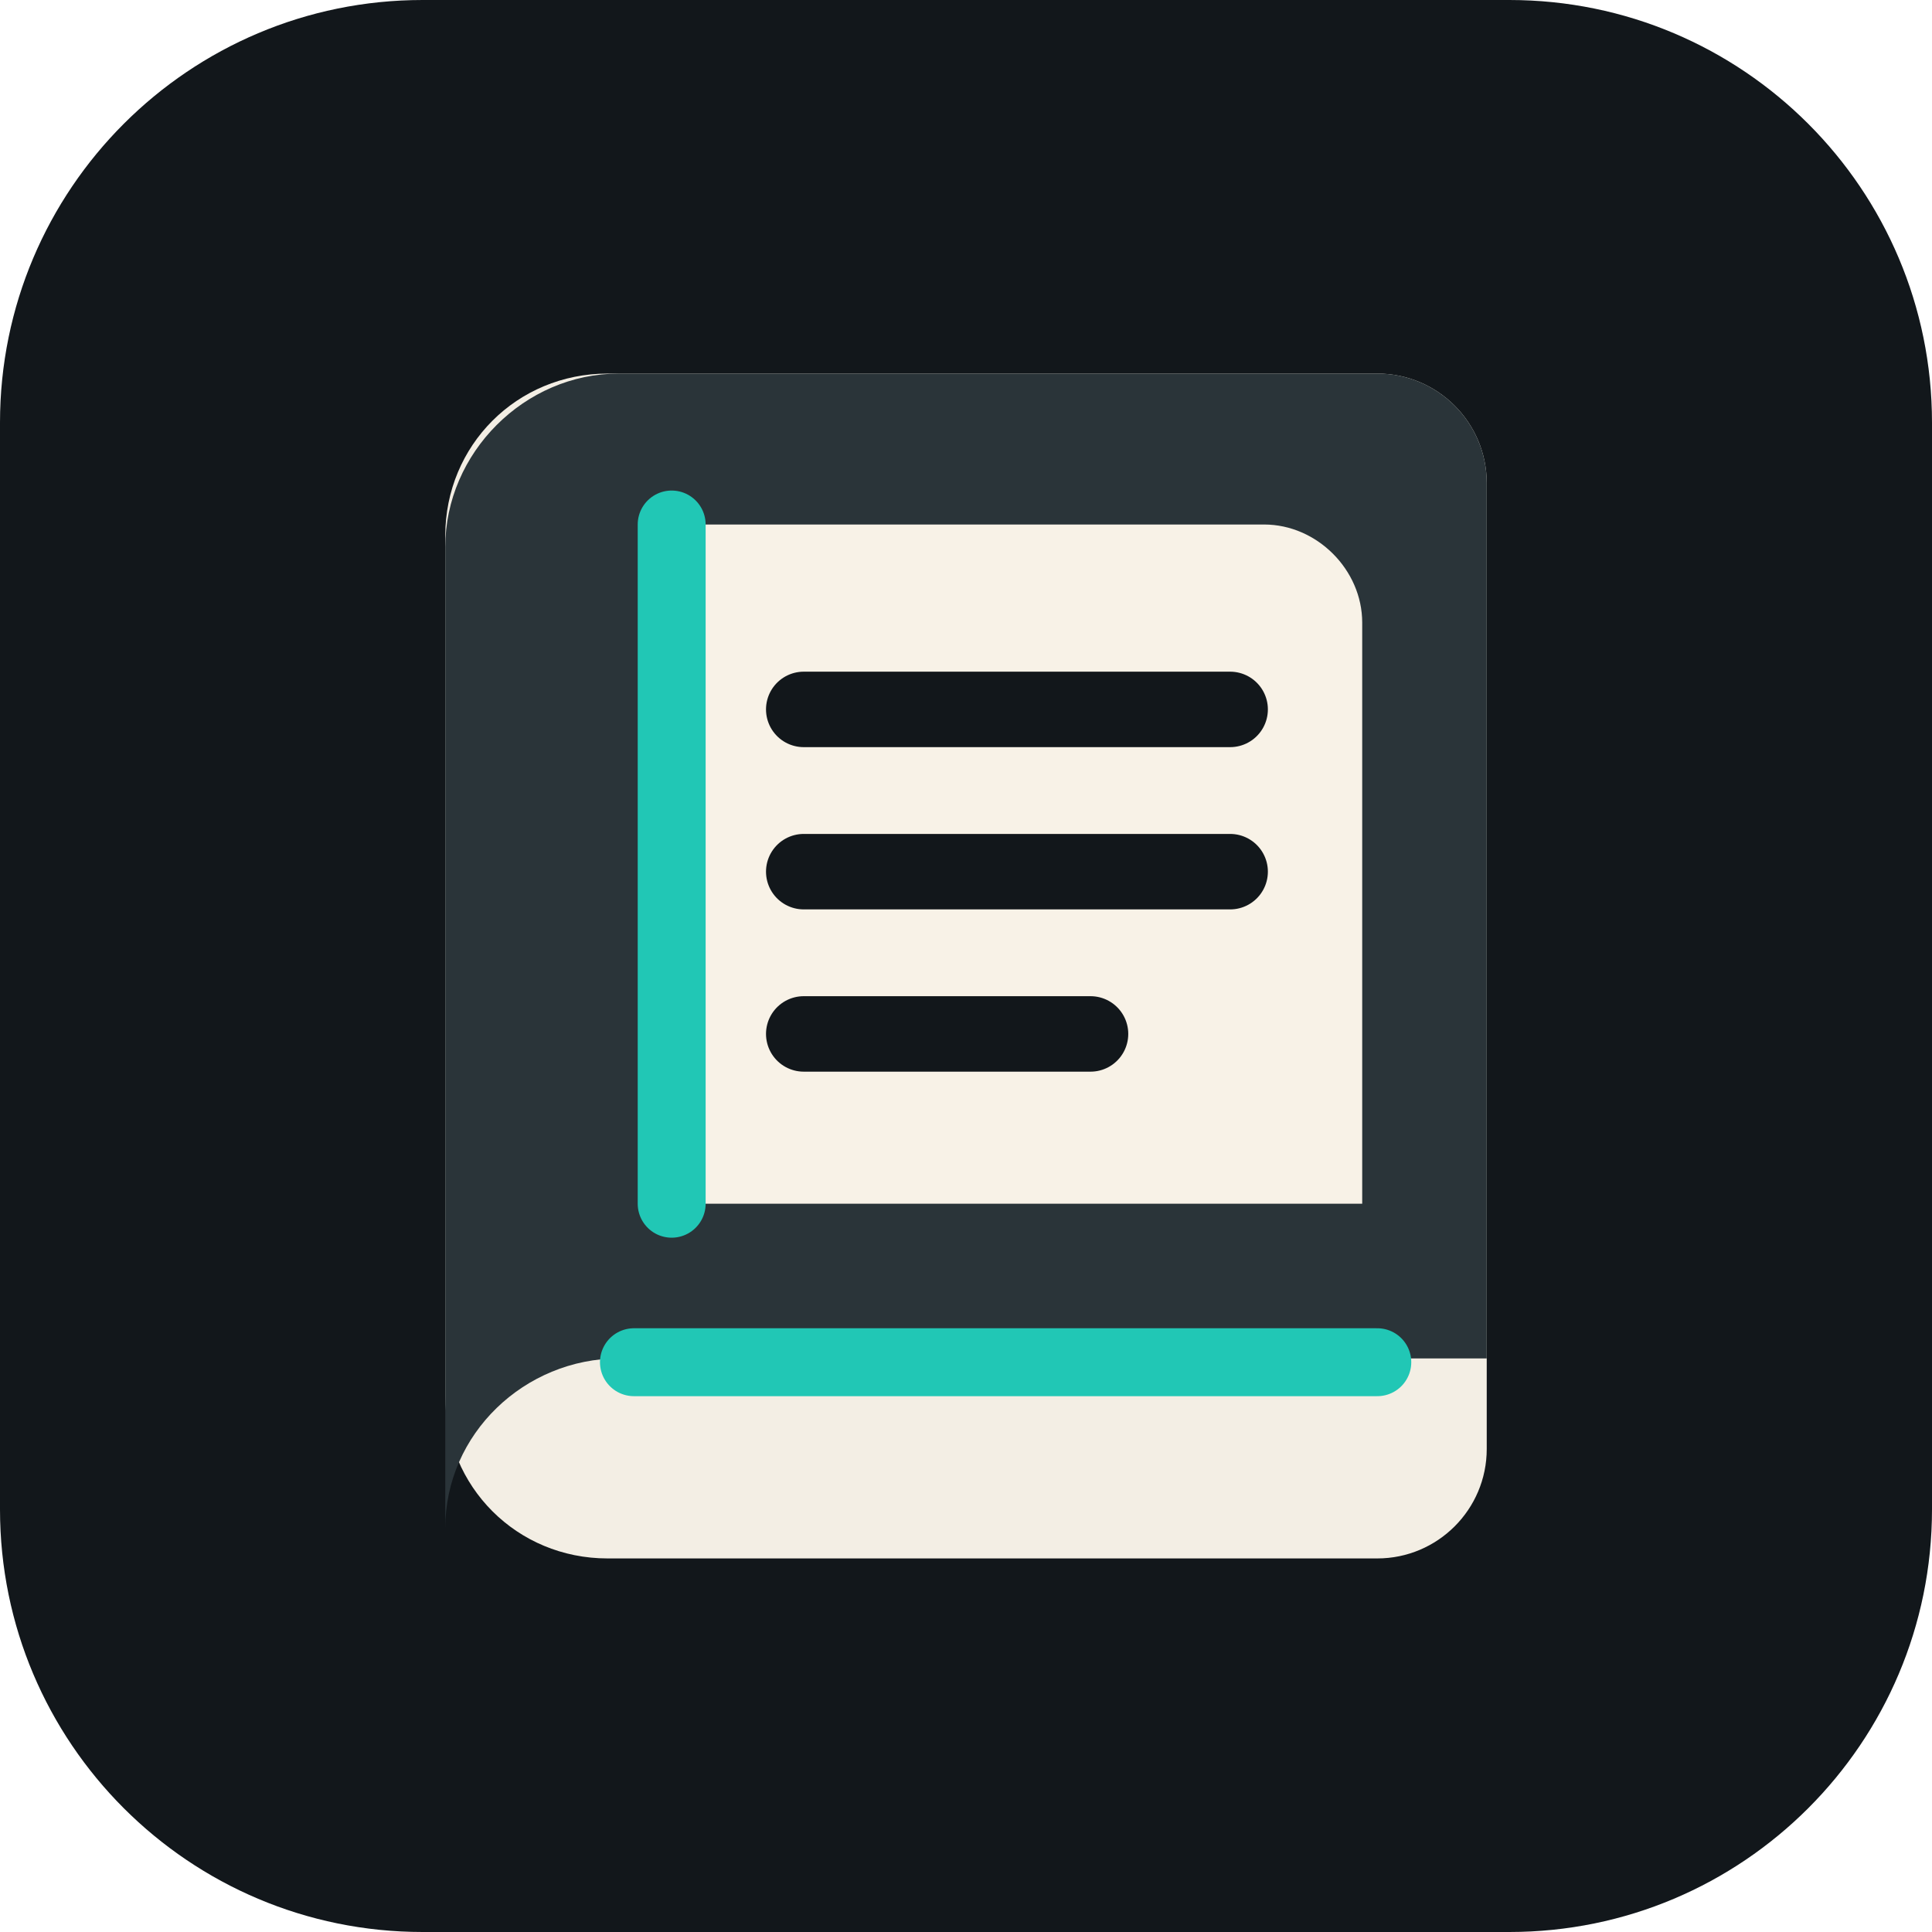
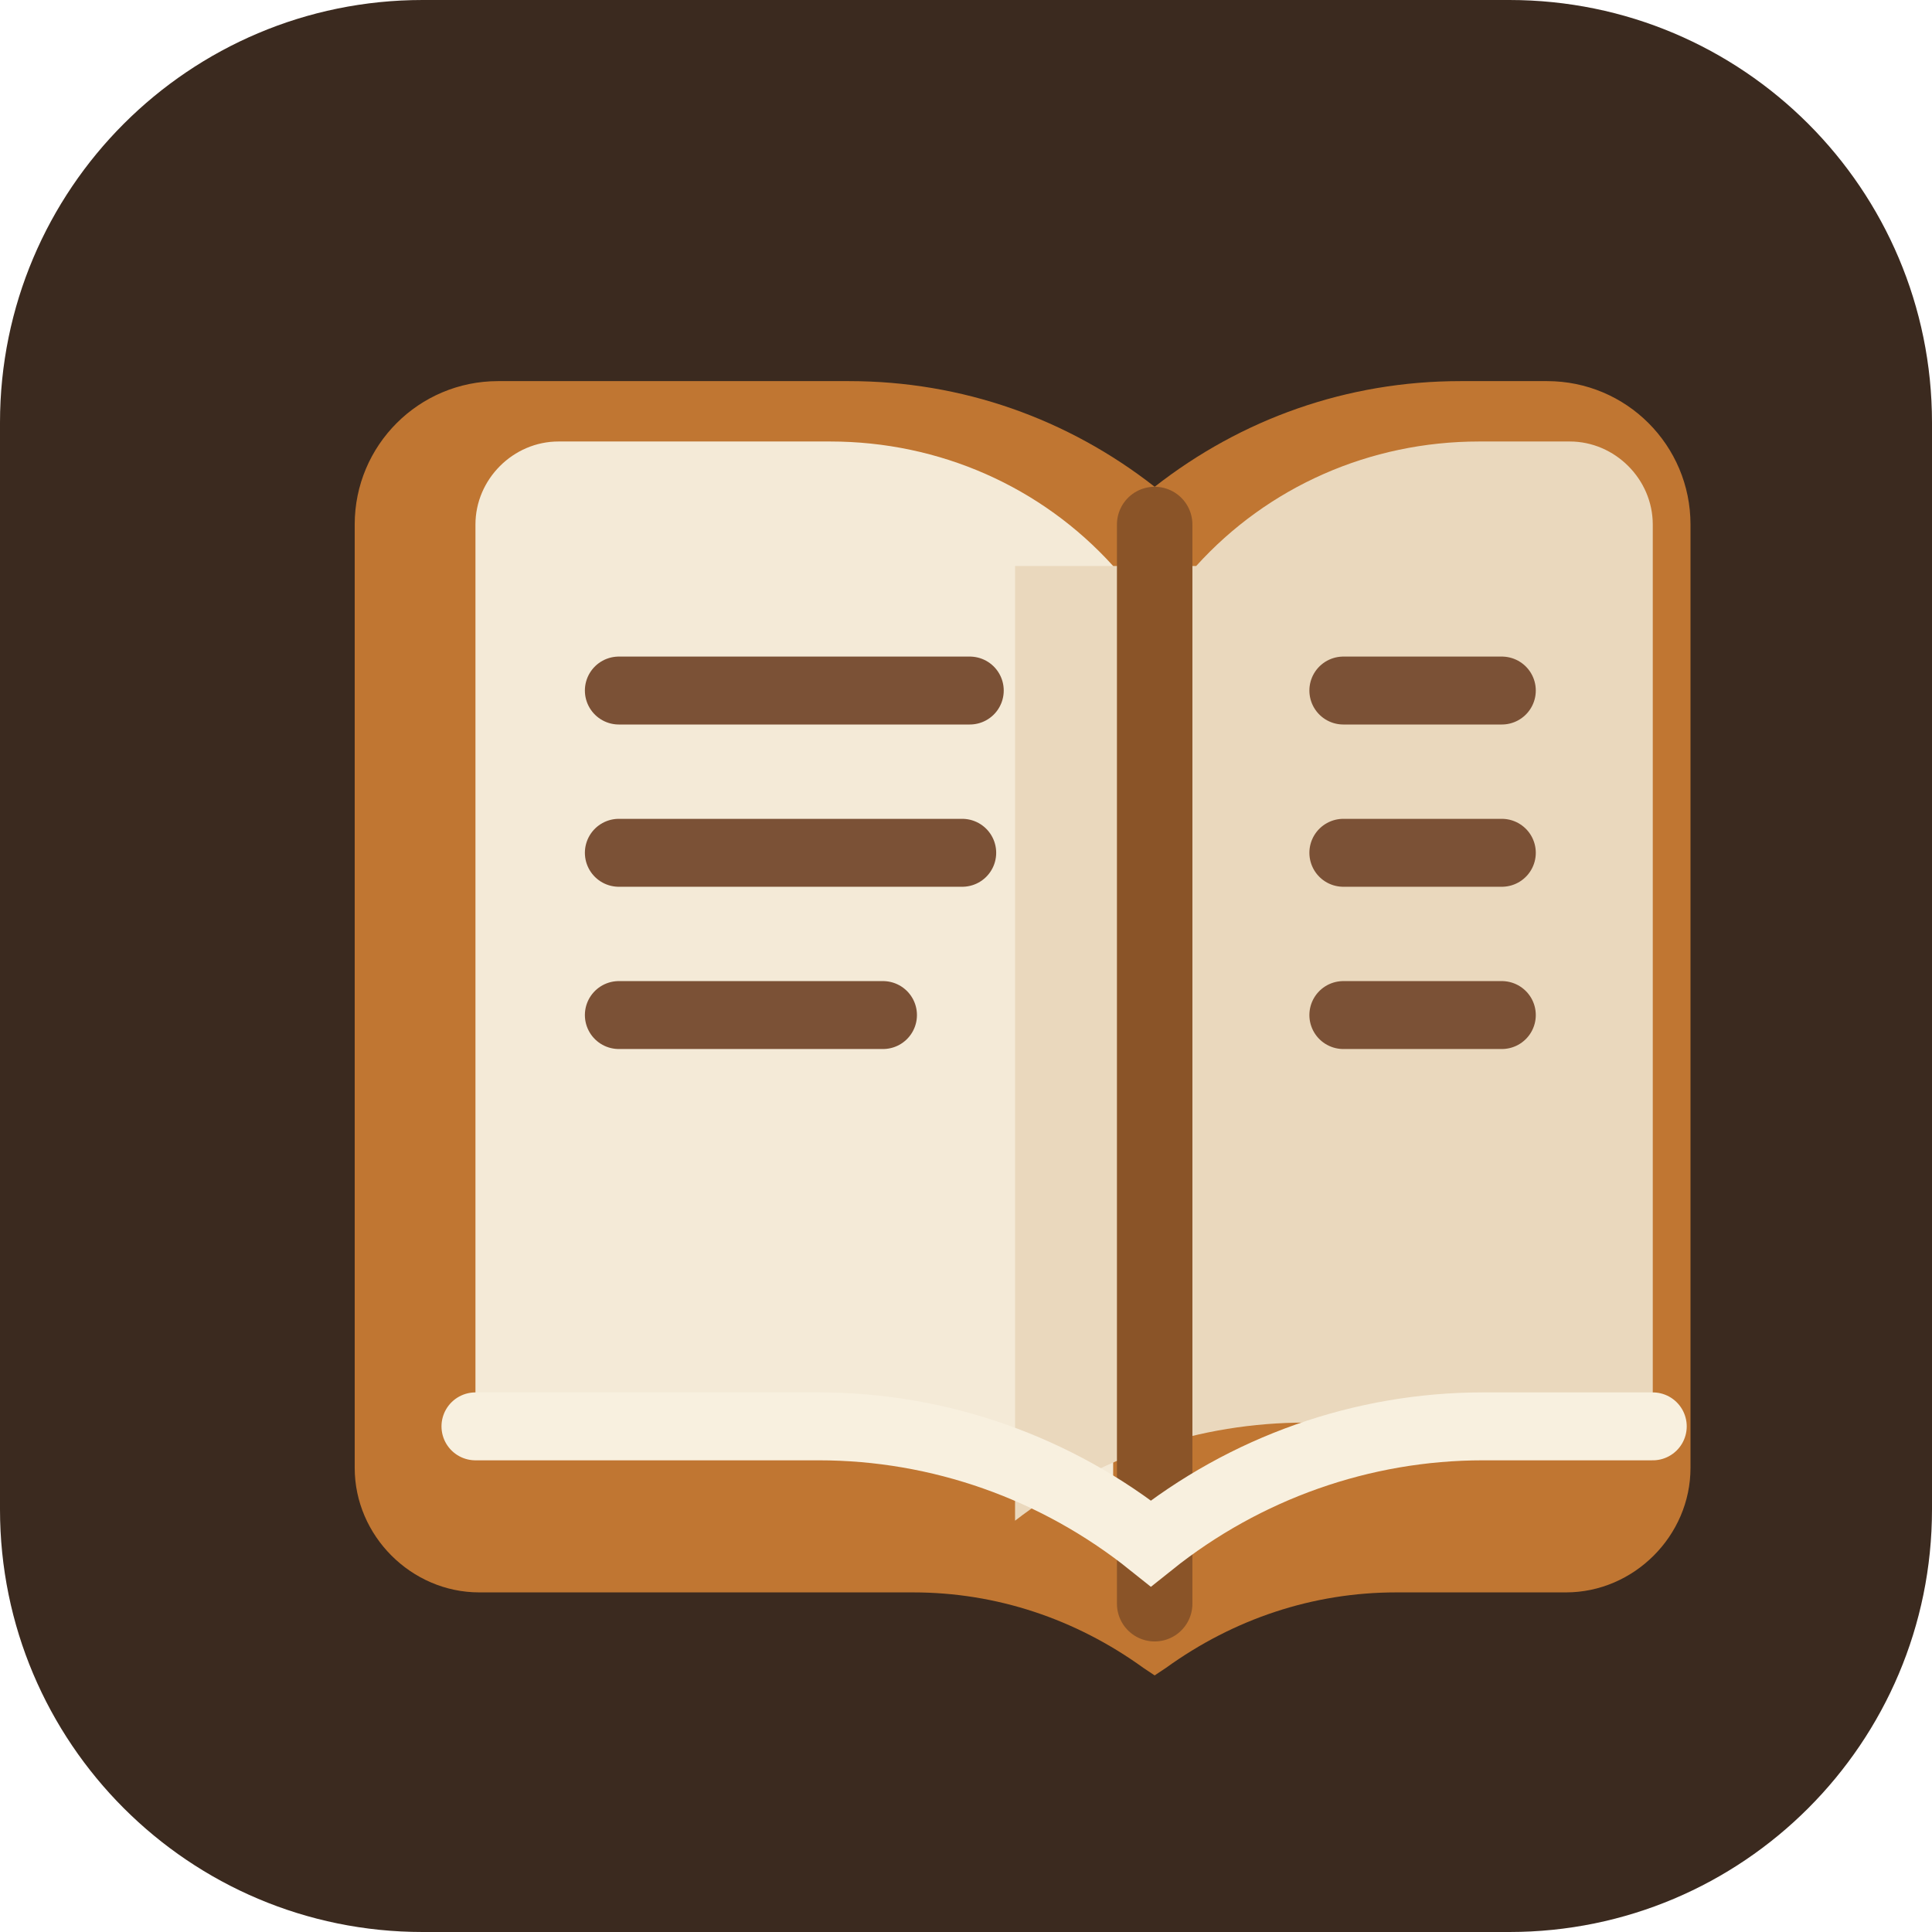
<svg xmlns="http://www.w3.org/2000/svg" viewBox="0 0 512 512">
-   <rect width="512" height="512" rx="112" fill="#12171b" />
-   <path d="M118 142c0-24 19-43 43-43h204c16 0 29 13 29 29v256c0 16-13 29-29 29H161c-24 0-43-19-43-43V142z" fill="#f3eee4" />
-   <path d="M164 99h201c16 0 29 13 29 29v232H164c-25 0-46 20-46 45V145c0-25 21-46 46-46z" fill="#2a3439" />
-   <path d="M178 139h157c14 0 26 12 26 26v154H178V139z" fill="#f8f2e7" />
-   <path d="M213 188h113M213 231h113M213 274h76" stroke="#12171b" stroke-width="20" stroke-linecap="round" />
-   <path d="M178 139v180" stroke="#21c7b5" stroke-width="18" stroke-linecap="round" />
-   <path d="M168 361h197" stroke="#21c7b5" stroke-width="18" stroke-linecap="round" />
+   <rect width="512" height="512" rx="112" fill="#3b2a1f" />
+   <path d="M94 139c0-21 17-38 38-38h93c30 0 58 10 81 28 23-18 51-28 81-28h23c21 0 38 17 38 38v250c0 18-15 33-33 33h-45c-22 0-43 7-61 20l-3 2-3-2c-18-13-39-20-61-20H127c-18 0-33-15-33-33V139z" fill="#c07632" />
+   <path d="M126 139c0-12 10-22 22-22h72c29 0 56 12 75 33v253c-22-17-49-26-77-26h-92V139z" fill="#f4ead7" />
+   <path d="M317 150c19-21 46-33 75-33h24c12 0 22 10 22 22v238h-92c-28 0-55 9-77 26V150z" fill="#ead8bd" />
+   <path d="M306 139v286" stroke="#8a5428" stroke-width="20" stroke-linecap="round" />
+   <path d="M164 183h93M164 226h91M164 269h70M356 183h42M356 226h42M356 269h42" stroke="#7b5136" stroke-width="18" stroke-linecap="round" />
+   <path d="M126 378h91c32 0 63 11 88 31 25-20 56-31 88-31h45" fill="none" stroke="#f8f0df" stroke-width="18" stroke-linecap="round" />
</svg>
